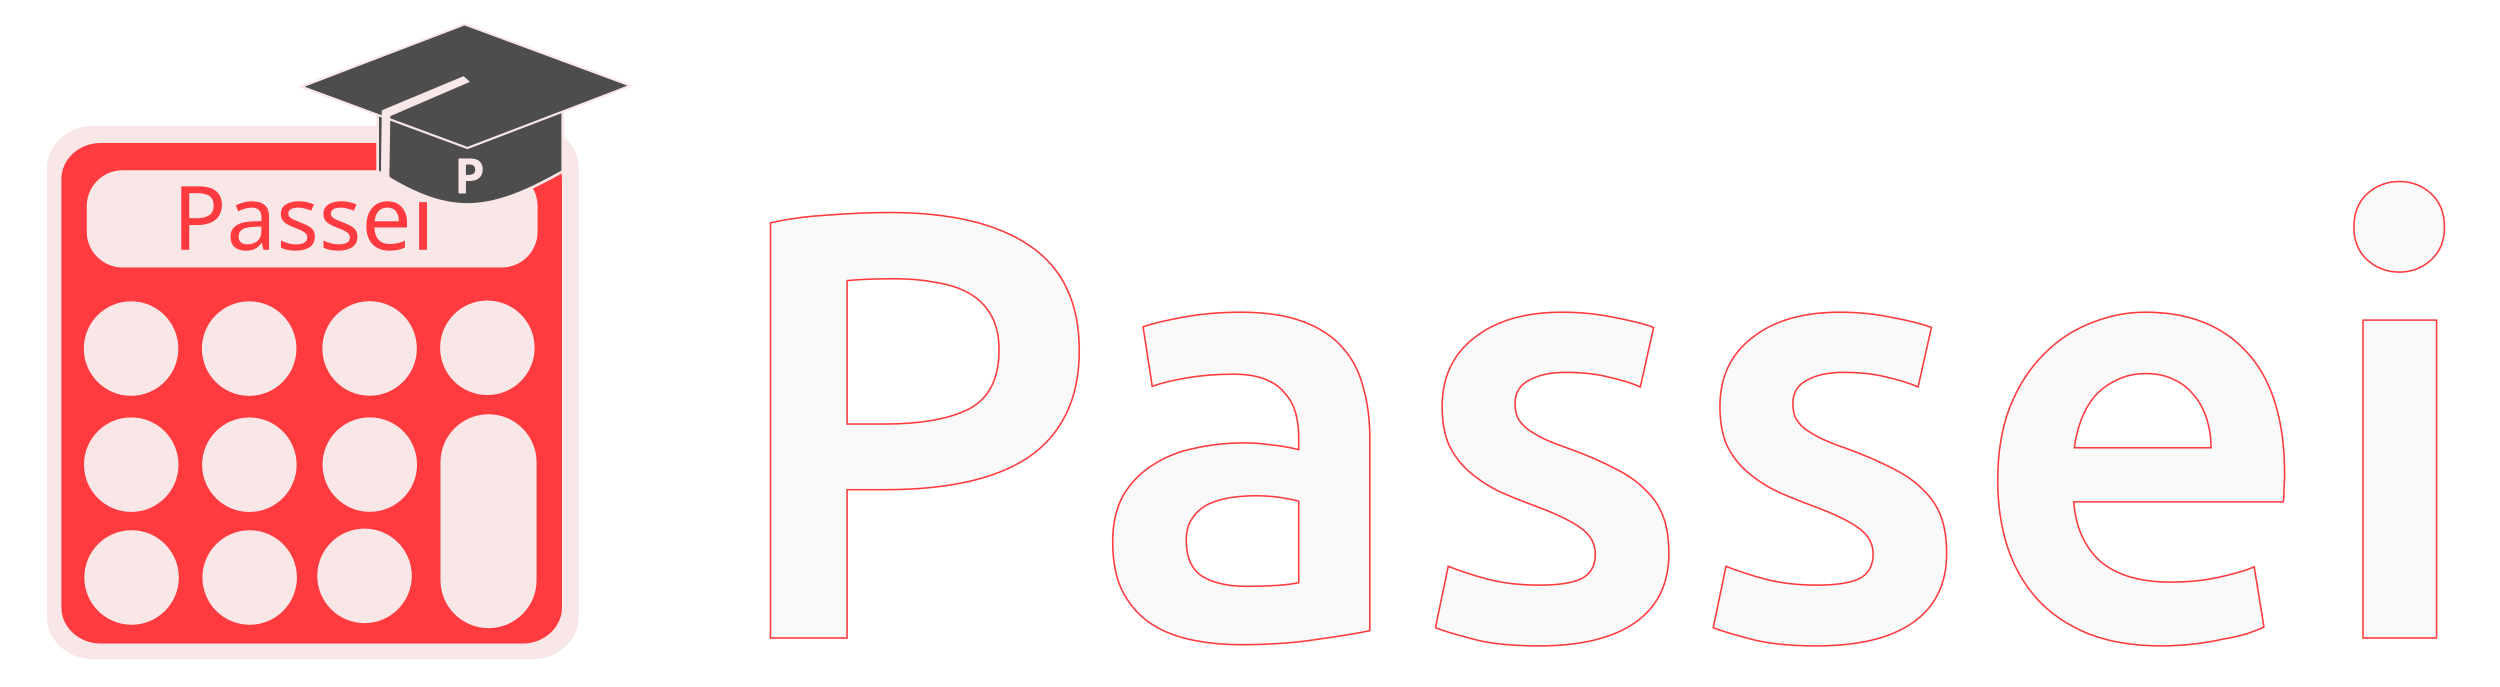
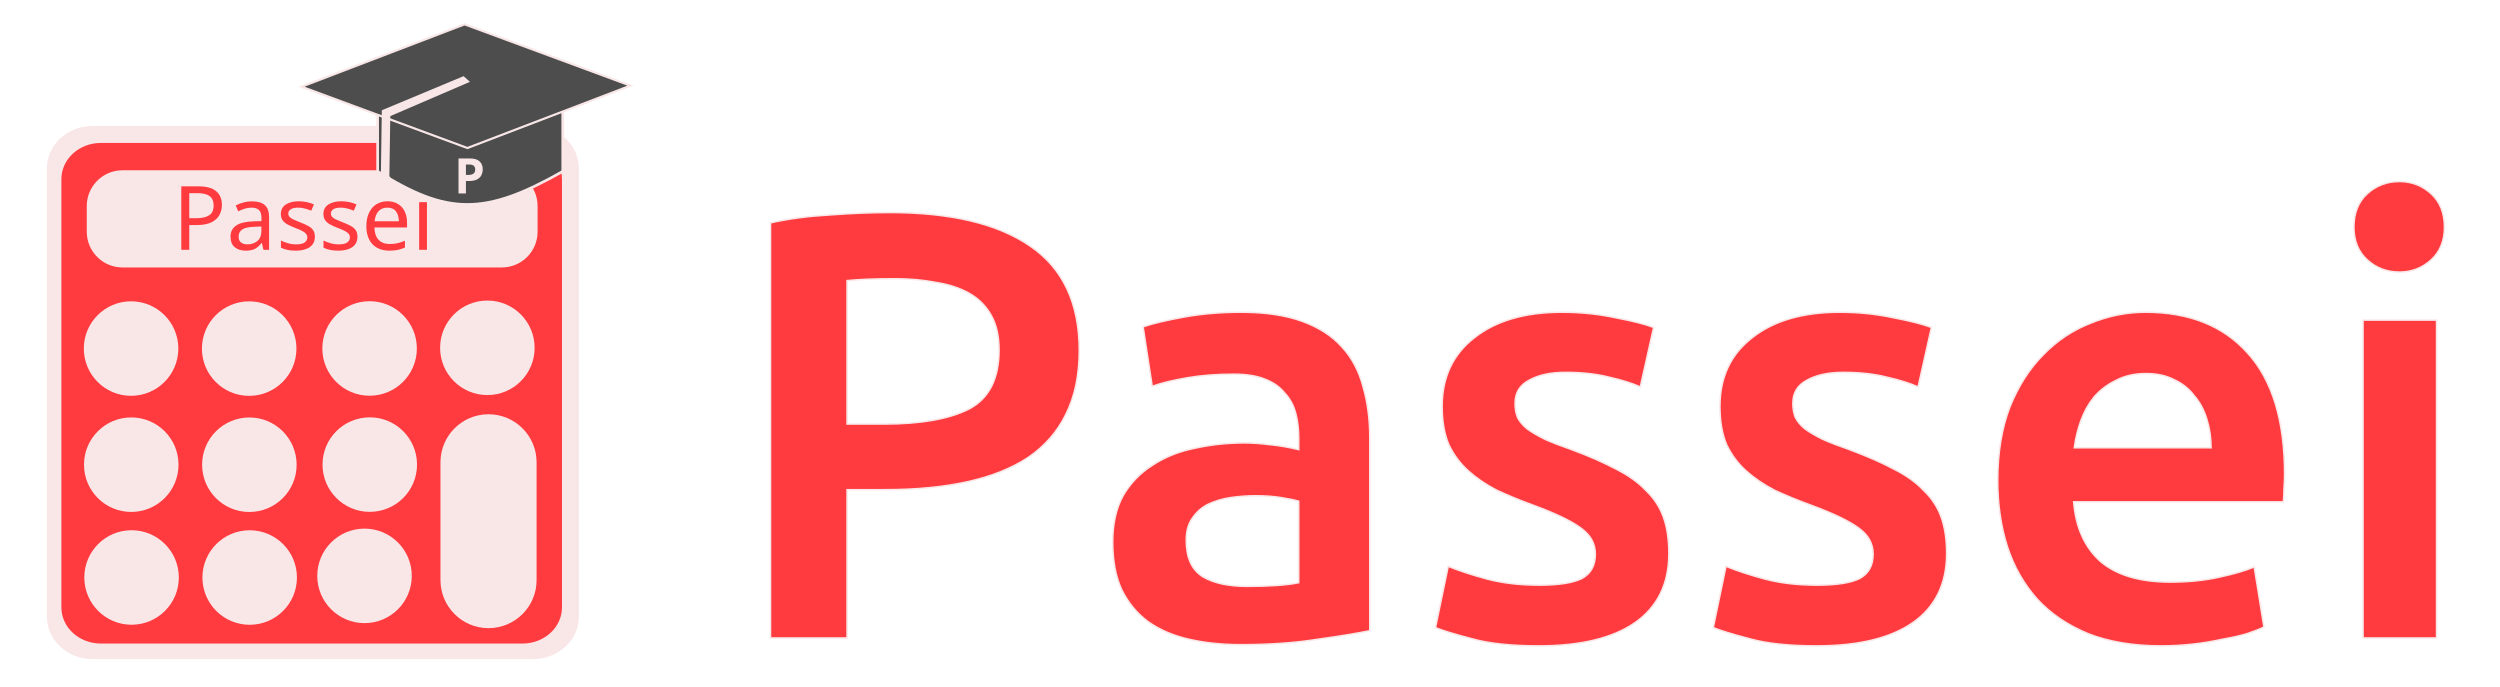
<svg xmlns="http://www.w3.org/2000/svg" viewBox="0 0 1500 412" version="1.1" id="svg1" width="1500" height="412" xml:space="preserve">
  <defs id="defs1" />
  <g id="g3">
-     <path style="font-weight:500;font-size:384.182px;font-family:Ubuntu;-inkscape-font-specification:'Ubuntu Medium';fill:#f9f9f9;stroke:#ff3b3f;stroke-width:0.949" d="m 533.776,127.51 q 55.07,0 84.246,20.059 29.541,20.059 29.541,62.729 0,22.247 -8.023,38.294 -7.659,15.682 -22.611,25.894 -14.953,9.847 -36.47,14.588 -21.517,4.741 -49.235,4.741 h -22.976 v 88.987 h -45.952 v -249.091 q 16.047,-3.647 35.376,-4.741 19.694,-1.459 36.105,-1.459 z m 3.282,39.752 q -17.506,0 -28.811,1.094 v 86.07 h 22.247 q 33.188,0 51.058,-9.118 17.87,-9.482 17.87,-35.376 0,-12.4 -4.741,-20.788 -4.741,-8.388 -13.129,-13.129 -8.388,-4.741 -20.059,-6.565 -11.306,-2.188 -24.435,-2.188 z m 211.162,184.539 q 20.423,0 31,-2.188 v -48.87 q -3.647,-1.094 -10.576,-2.188 -6.929,-1.094 -15.317,-1.094 -7.294,0 -14.953,1.094 -7.294,1.094 -13.494,4.012 -5.835,2.918 -9.482,8.388 -3.647,5.106 -3.647,13.129 0,15.682 9.847,21.882 9.847,5.835 26.623,5.835 z M 744.573,187.321 q 21.882,0 36.835,5.471 14.953,5.471 23.706,15.317 9.118,9.847 12.765,24.07 4.012,13.859 4.012,30.635 v 115.61 q -10.212,2.188 -31,5.106 -20.423,3.282 -46.317,3.282 -17.141,0 -31.364,-3.282 -14.223,-3.282 -24.435,-10.576 -9.847,-7.294 -15.682,-18.964 -5.471,-11.67 -5.471,-28.811 0,-16.412 6.2,-27.717 6.565,-11.306 17.506,-18.235 10.941,-7.294 25.164,-10.212 14.588,-3.282 30.27,-3.282 7.294,0 15.317,1.094 8.023,0.729 17.141,2.918 v -7.294 q 0,-7.659 -1.824,-14.588 -1.824,-6.929 -6.565,-12.035 -4.376,-5.471 -12.035,-8.388 -7.294,-2.918 -18.6,-2.918 -15.317,0 -28.082,2.188 -12.765,2.188 -20.788,5.106 l -5.471,-35.741 q 8.388,-2.918 24.435,-5.835 16.047,-2.918 34.282,-2.918 z m 179.069,163.751 q 17.506,0 25.529,-4.012 8.023,-4.376 8.023,-14.588 0,-9.482 -8.753,-15.682 -8.388,-6.2 -28.082,-13.494 -12.035,-4.376 -22.247,-9.118 -9.847,-5.106 -17.141,-11.67 -7.294,-6.565 -11.67,-15.682 -4.012,-9.482 -4.012,-22.976 0,-26.259 19.329,-41.211 19.329,-15.317 52.517,-15.317 16.776,0 32.094,3.282 15.318,2.918 22.976,5.835 l -8.023,35.741 q -7.294,-3.282 -18.6,-5.835 -11.306,-2.918 -26.259,-2.918 -13.494,0 -21.882,4.741 -8.388,4.376 -8.388,13.859 0,4.741 1.459,8.388 1.824,3.647 5.835,6.929 4.012,2.918 10.576,6.2 6.565,2.918 16.047,6.2 15.682,5.835 26.623,11.67 10.941,5.471 17.87,12.765 7.294,6.929 10.576,16.047 3.282,9.118 3.282,21.882 0,27.353 -20.423,41.576 -20.059,13.859 -57.623,13.859 -25.164,0 -40.482,-4.376 -15.317,-4.012 -21.517,-6.565 l 7.659,-36.835 q 9.847,4.012 23.341,7.659 13.859,3.647 31.364,3.647 z m 166.669,0 q 17.506,0 25.529,-4.012 8.024,-4.376 8.024,-14.588 0,-9.482 -8.753,-15.682 -8.388,-6.2 -28.082,-13.494 -12.035,-4.376 -22.247,-9.118 -9.847,-5.106 -17.141,-11.67 -7.294,-6.565 -11.671,-15.682 -4.012,-9.482 -4.012,-22.976 0,-26.259 19.329,-41.211 19.329,-15.317 52.517,-15.317 16.776,0 32.094,3.282 15.318,2.918 22.976,5.835 l -8.024,35.741 q -7.294,-3.282 -18.6,-5.835 -11.306,-2.918 -26.259,-2.918 -13.494,0 -21.882,4.741 -8.388,4.376 -8.388,13.859 0,4.741 1.459,8.388 1.823,3.647 5.835,6.929 4.012,2.918 10.576,6.2 6.565,2.918 16.047,6.2 15.682,5.835 26.623,11.67 10.941,5.471 17.87,12.765 7.294,6.929 10.576,16.047 3.282,9.118 3.282,21.882 0,27.353 -20.423,41.576 -20.059,13.859 -57.623,13.859 -25.164,0 -40.482,-4.376 -15.318,-4.012 -21.517,-6.565 l 7.659,-36.835 q 9.847,4.012 23.341,7.659 13.859,3.647 31.364,3.647 z m 108.317,-62.729 q 0,-25.164 7.294,-44.129 7.659,-18.964 20.059,-31.364 12.4,-12.765 28.447,-18.965 16.047,-6.565 32.823,-6.565 39.388,0 61.27,24.435 22.247,24.435 22.247,72.94 0,3.647 -0.365,8.388 0,4.376 -0.365,8.023 H 1244.215 q 1.823,22.976 16.047,35.741 14.588,12.4 41.941,12.4 16.047,0 29.176,-2.918 13.494,-2.918 21.153,-6.2 l 5.835,36.105 q -3.647,1.824 -10.212,4.012 -6.2,1.824 -14.588,3.282 -8.023,1.823 -17.506,2.918 -9.482,1.094 -19.329,1.094 -25.164,0 -43.764,-7.294 -18.6,-7.659 -30.635,-20.788 -12.035,-13.494 -17.87,-31.364 -5.835,-18.235 -5.835,-39.752 z m 128.01,-19.694 q 0,-9.118 -2.553,-17.141 -2.553,-8.388 -7.659,-14.223 -4.741,-6.2 -12.035,-9.482 -6.929,-3.647 -16.776,-3.647 -10.212,0 -17.87,4.012 -7.659,3.647 -13.129,9.847 -5.106,6.2 -8.024,14.223 -2.918,8.023 -4.012,16.412 z m 135.304,114.152 h -44.129 V 192.062 h 44.129 z m 4.741,-246.538 q 0,12.4 -8.024,19.694 -8.023,7.294 -18.964,7.294 -11.306,0 -19.329,-7.294 -8.023,-7.294 -8.023,-19.694 0,-12.765 8.023,-20.059 8.024,-7.294 19.329,-7.294 10.941,0 18.964,7.294 8.024,7.294 8.024,20.059 z" id="text3-5-6" aria-label="Passei" />
+     <path style="font-weight:500;font-size:384.182px;font-family:Ubuntu;-inkscape-font-specification:'Ubuntu Medium';fill:#ff3b3f;stroke:#f9e7e8;stroke-width:0.949;fill-opacity:1;stroke-opacity:1" d="m 533.776,127.51 q 55.07,0 84.246,20.059 29.541,20.059 29.541,62.729 0,22.247 -8.023,38.294 -7.659,15.682 -22.611,25.894 -14.953,9.847 -36.47,14.588 -21.517,4.741 -49.235,4.741 h -22.976 v 88.987 h -45.952 v -249.091 q 16.047,-3.647 35.376,-4.741 19.694,-1.459 36.105,-1.459 z m 3.282,39.752 q -17.506,0 -28.811,1.094 v 86.07 h 22.247 q 33.188,0 51.058,-9.118 17.87,-9.482 17.87,-35.376 0,-12.4 -4.741,-20.788 -4.741,-8.388 -13.129,-13.129 -8.388,-4.741 -20.059,-6.565 -11.306,-2.188 -24.435,-2.188 z m 211.162,184.539 q 20.423,0 31,-2.188 v -48.87 q -3.647,-1.094 -10.576,-2.188 -6.929,-1.094 -15.317,-1.094 -7.294,0 -14.953,1.094 -7.294,1.094 -13.494,4.012 -5.835,2.918 -9.482,8.388 -3.647,5.106 -3.647,13.129 0,15.682 9.847,21.882 9.847,5.835 26.623,5.835 z M 744.573,187.321 q 21.882,0 36.835,5.471 14.953,5.471 23.706,15.317 9.118,9.847 12.765,24.07 4.012,13.859 4.012,30.635 v 115.61 q -10.212,2.188 -31,5.106 -20.423,3.282 -46.317,3.282 -17.141,0 -31.364,-3.282 -14.223,-3.282 -24.435,-10.576 -9.847,-7.294 -15.682,-18.964 -5.471,-11.67 -5.471,-28.811 0,-16.412 6.2,-27.717 6.565,-11.306 17.506,-18.235 10.941,-7.294 25.164,-10.212 14.588,-3.282 30.27,-3.282 7.294,0 15.317,1.094 8.023,0.729 17.141,2.918 v -7.294 q 0,-7.659 -1.824,-14.588 -1.824,-6.929 -6.565,-12.035 -4.376,-5.471 -12.035,-8.388 -7.294,-2.918 -18.6,-2.918 -15.317,0 -28.082,2.188 -12.765,2.188 -20.788,5.106 l -5.471,-35.741 q 8.388,-2.918 24.435,-5.835 16.047,-2.918 34.282,-2.918 z m 179.069,163.751 q 17.506,0 25.529,-4.012 8.023,-4.376 8.023,-14.588 0,-9.482 -8.753,-15.682 -8.388,-6.2 -28.082,-13.494 -12.035,-4.376 -22.247,-9.118 -9.847,-5.106 -17.141,-11.67 -7.294,-6.565 -11.67,-15.682 -4.012,-9.482 -4.012,-22.976 0,-26.259 19.329,-41.211 19.329,-15.317 52.517,-15.317 16.776,0 32.094,3.282 15.318,2.918 22.976,5.835 l -8.023,35.741 q -7.294,-3.282 -18.6,-5.835 -11.306,-2.918 -26.259,-2.918 -13.494,0 -21.882,4.741 -8.388,4.376 -8.388,13.859 0,4.741 1.459,8.388 1.824,3.647 5.835,6.929 4.012,2.918 10.576,6.2 6.565,2.918 16.047,6.2 15.682,5.835 26.623,11.67 10.941,5.471 17.87,12.765 7.294,6.929 10.576,16.047 3.282,9.118 3.282,21.882 0,27.353 -20.423,41.576 -20.059,13.859 -57.623,13.859 -25.164,0 -40.482,-4.376 -15.317,-4.012 -21.517,-6.565 l 7.659,-36.835 q 9.847,4.012 23.341,7.659 13.859,3.647 31.364,3.647 z m 166.669,0 q 17.506,0 25.529,-4.012 8.024,-4.376 8.024,-14.588 0,-9.482 -8.753,-15.682 -8.388,-6.2 -28.082,-13.494 -12.035,-4.376 -22.247,-9.118 -9.847,-5.106 -17.141,-11.67 -7.294,-6.565 -11.671,-15.682 -4.012,-9.482 -4.012,-22.976 0,-26.259 19.329,-41.211 19.329,-15.317 52.517,-15.317 16.776,0 32.094,3.282 15.318,2.918 22.976,5.835 l -8.024,35.741 q -7.294,-3.282 -18.6,-5.835 -11.306,-2.918 -26.259,-2.918 -13.494,0 -21.882,4.741 -8.388,4.376 -8.388,13.859 0,4.741 1.459,8.388 1.823,3.647 5.835,6.929 4.012,2.918 10.576,6.2 6.565,2.918 16.047,6.2 15.682,5.835 26.623,11.67 10.941,5.471 17.87,12.765 7.294,6.929 10.576,16.047 3.282,9.118 3.282,21.882 0,27.353 -20.423,41.576 -20.059,13.859 -57.623,13.859 -25.164,0 -40.482,-4.376 -15.318,-4.012 -21.517,-6.565 l 7.659,-36.835 q 9.847,4.012 23.341,7.659 13.859,3.647 31.364,3.647 z m 108.317,-62.729 q 0,-25.164 7.294,-44.129 7.659,-18.964 20.059,-31.364 12.4,-12.765 28.447,-18.965 16.047,-6.565 32.823,-6.565 39.388,0 61.27,24.435 22.247,24.435 22.247,72.94 0,3.647 -0.365,8.388 0,4.376 -0.365,8.023 H 1244.215 q 1.823,22.976 16.047,35.741 14.588,12.4 41.941,12.4 16.047,0 29.176,-2.918 13.494,-2.918 21.153,-6.2 l 5.835,36.105 q -3.647,1.824 -10.212,4.012 -6.2,1.824 -14.588,3.282 -8.023,1.823 -17.506,2.918 -9.482,1.094 -19.329,1.094 -25.164,0 -43.764,-7.294 -18.6,-7.659 -30.635,-20.788 -12.035,-13.494 -17.87,-31.364 -5.835,-18.235 -5.835,-39.752 z m 128.01,-19.694 q 0,-9.118 -2.553,-17.141 -2.553,-8.388 -7.659,-14.223 -4.741,-6.2 -12.035,-9.482 -6.929,-3.647 -16.776,-3.647 -10.212,0 -17.87,4.012 -7.659,3.647 -13.129,9.847 -5.106,6.2 -8.024,14.223 -2.918,8.023 -4.012,16.412 z m 135.304,114.152 h -44.129 V 192.062 h 44.129 z m 4.741,-246.538 q 0,12.4 -8.024,19.694 -8.023,7.294 -18.964,7.294 -11.306,0 -19.329,-7.294 -8.023,-7.294 -8.023,-19.694 0,-12.765 8.023,-20.059 8.024,-7.294 19.329,-7.294 10.941,0 18.964,7.294 8.024,7.294 8.024,20.059 z" id="text3-5-6" aria-label="Passei" />
    <g id="g5" transform="translate(2)">
      <rect style="fill:#f9e7e8;fill-opacity:1;stroke:#f9e7e8;stroke-width:2.722;stroke-dasharray:none;stroke-opacity:1" id="rect5-1" width="316.501" height="317.231" x="27.481" y="76.899" ry="24.154" rx="26.194" />
      <rect style="fill:#ff3b3f;fill-opacity:1;stroke:#f9e7e8;stroke-width:2.81;stroke-dasharray:none;stroke-opacity:1" id="rect5-1-7" width="303.167" height="303.167" x="33.425" y="84.365" ry="23.083" rx="25.09" />
      <rect style="fill:#f9e7e8;fill-opacity:1;stroke:#f9e7e8;stroke-width:2.722;stroke-dasharray:none;stroke-opacity:1" id="rect5-1-8-8" width="125.612" height="54.948" x="249.916" y="-318.592" ry="27.474" transform="rotate(90)" />
      <rect style="fill:#f9e7e8;fill-opacity:1;stroke:#f9e7e8;stroke-width:2.718;stroke-dasharray:none;stroke-opacity:1" id="rect5-1-8-5" width="267.766" height="55.576" x="51.424" y="103.533" ry="20.069" />
      <g id="g2" transform="matrix(1.783336,0,0,1.783336,-4.2358,40.64462)" style="fill:#f9e7e8;fill-opacity:1">
        <path style="fill:#f9e7e8;fill-opacity:1;stroke:#f9e7e8;stroke-width:1.526;stroke-opacity:1" id="path2" d="M 60.491,94.481 A 15.136,15.136 0 0 1 45.358,109.618 15.136,15.136 0 0 1 30.218,94.489 15.136,15.136 0 0 1 45.344,79.345 15.136,15.136 0 0 1 60.491,94.467" />
        <path style="fill:#f9e7e8;fill-opacity:1;stroke:#f9e7e8;stroke-width:1.526;stroke-opacity:1" id="path2-2" d="M 100.229,94.496 A 15.136,15.136 0 0 1 85.096,109.632 15.136,15.136 0 0 1 69.956,94.503 15.136,15.136 0 0 1 85.082,79.359 15.136,15.136 0 0 1 100.229,94.481" />
        <path style="fill:#f9e7e8;fill-opacity:1;stroke:#f9e7e8;stroke-width:1.526;stroke-opacity:1" id="path2-2-5" d="M 140.739,94.452 A 15.136,15.136 0 0 1 125.606,109.588 15.136,15.136 0 0 1 110.466,94.459 15.136,15.136 0 0 1 125.592,79.315 15.136,15.136 0 0 1 140.739,94.437" />
        <path style="fill:#f9e7e8;fill-opacity:1;stroke:#f9e7e8;stroke-width:1.526;stroke-opacity:1" id="path2-2-5-7" d="m 180.364,94.229 a 15.136,15.136 0 0 1 -15.133,15.136 15.136,15.136 0 0 1 -15.14,-15.129 15.136,15.136 0 0 1 15.126,-15.143 15.136,15.136 0 0 1 15.147,15.122" />
      </g>
      <path style="fill:#f9e7e8;fill-opacity:1;stroke:#f9e7e8;stroke-width:2.722;stroke-opacity:1" id="path2-7" d="M 103.748,278.811 A 26.993,26.993 0 0 1 76.761,305.805 26.993,26.993 0 0 1 49.761,278.824 26.993,26.993 0 0 1 76.735,251.818 26.993,26.993 0 0 1 103.748,278.786" />
      <path style="fill:#f9e7e8;fill-opacity:1;stroke:#f9e7e8;stroke-width:2.722;stroke-opacity:1" id="path2-2-4" d="M 174.614,278.837 A 26.993,26.993 0 0 1 147.627,305.83 a 26.993,26.993 0 0 1 -26.999,-26.98 26.993,26.993 0 0 1 26.974,-27.006 26.993,26.993 0 0 1 27.012,26.967" />
      <path style="fill:#f9e7e8;fill-opacity:1;stroke:#f9e7e8;stroke-width:2.722;stroke-opacity:1" id="path2-2-5-0" d="m 246.857,278.758 a 26.993,26.993 0 0 1 -26.987,26.993 26.993,26.993 0 0 1 -26.999,-26.98 26.993,26.993 0 0 1 26.974,-27.006 26.993,26.993 0 0 1 27.012,26.967" />
      <path style="fill:#f9e7e8;fill-opacity:1;stroke:#f9e7e8;stroke-width:2.722;stroke-opacity:1" id="path2-2-5-7-5" d="m 243.706,345.525 a 26.993,26.993 0 0 1 -26.987,26.993 26.993,26.993 0 0 1 -26.999,-26.98 26.993,26.993 0 0 1 26.974,-27.006 26.993,26.993 0 0 1 27.012,26.967" />
      <path style="fill:#f9e7e8;fill-opacity:1;stroke:#f9e7e8;stroke-width:2.722;stroke-opacity:1" id="path2-4" d="M 103.933,346.489 A 26.993,26.993 0 0 1 76.947,373.482 26.993,26.993 0 0 1 49.947,346.502 26.993,26.993 0 0 1 76.921,319.496 26.993,26.993 0 0 1 103.933,346.463" />
      <path style="fill:#f9e7e8;fill-opacity:1;stroke:#f9e7e8;stroke-width:2.722;stroke-opacity:1" id="path2-2-0" d="m 174.799,346.514 a 26.993,26.993 0 0 1 -26.987,26.993 26.993,26.993 0 0 1 -26.999,-26.98 26.993,26.993 0 0 1 26.974,-27.006 26.993,26.993 0 0 1 27.012,26.967" />
      <text xml:space="preserve" style="font-size:53.333px;fill:#ff3b3f;fill-opacity:1;stroke:none;stroke-width:1;stroke-dasharray:none;stroke-opacity:1" x="101.596" y="149.873" id="text3-5-6-3">
        <tspan id="tspan2-5-8-8" x="101.596" y="149.873" style="font-style:normal;font-variant:normal;font-weight:500;font-stretch:normal;font-size:53.333px;font-family:Ubuntu;-inkscape-font-specification:'Ubuntu Medium';fill:#ff3b3f;fill-opacity:1;stroke:none;stroke-width:1;stroke-dasharray:none;stroke-opacity:1">Passei</tspan>
      </text>
      <g id="g1" transform="matrix(1.563195,0,0,1.563195,286.1752,37.51935)">
        <path id="rect2" style="fill:#4d4d4d;fill-opacity:1;stroke:#f9e7e8;stroke-width:1.03;stroke-dasharray:none;stroke-opacity:1" d="m -39.401,14.028 h 71.049 v 27.751 c -30.012,17.09 -44.423,16.775 -71.049,0 z" />
        <rect style="fill:#4d4d4d;fill-opacity:1;stroke:#f9e7e8;stroke-width:1.269;stroke-dasharray:none;stroke-opacity:1" id="rect3" width="67.871" height="66.993" x="-24.056" y="-49.302" transform="matrix(0.9379619,0.3467383,0.9339482,-0.3574083,0,0)" />
        <path style="fill:#f9e7e8;fill-opacity:1;stroke:none;stroke-width:1.508;stroke-dasharray:none;stroke-opacity:1" d="M -6.405,5.228 -37.797,18.318 -38.155,43.252 c -2.556,3.4 -0.515,5.707 1.334,7.323 2.285,-1.632 3.986,-3.711 1.927,-7.021 L -34.546,20.568 -3.99,7.41 Z" id="path3" />
        <text xml:space="preserve" style="font-size:18.828px;line-height:0;font-family:Po;-inkscape-font-specification:Po;text-decoration-color:#000000;letter-spacing:0px;word-spacing:0px;fill:#f9e7e8;fill-opacity:1;stroke:none;stroke-width:0.441;stroke-dasharray:none;stroke-opacity:1" x="-10.048" y="50.253" id="text5">
          <tspan id="tspan5" style="font-style:normal;font-variant:normal;font-weight:bold;font-stretch:normal;font-family:Poppins;-inkscape-font-specification:'Poppins Bold';fill:#f9e7e8;fill-opacity:1;stroke-width:0.441" x="-10.048" y="50.253">P</tspan>
        </text>
      </g>
    </g>
  </g>
</svg>
